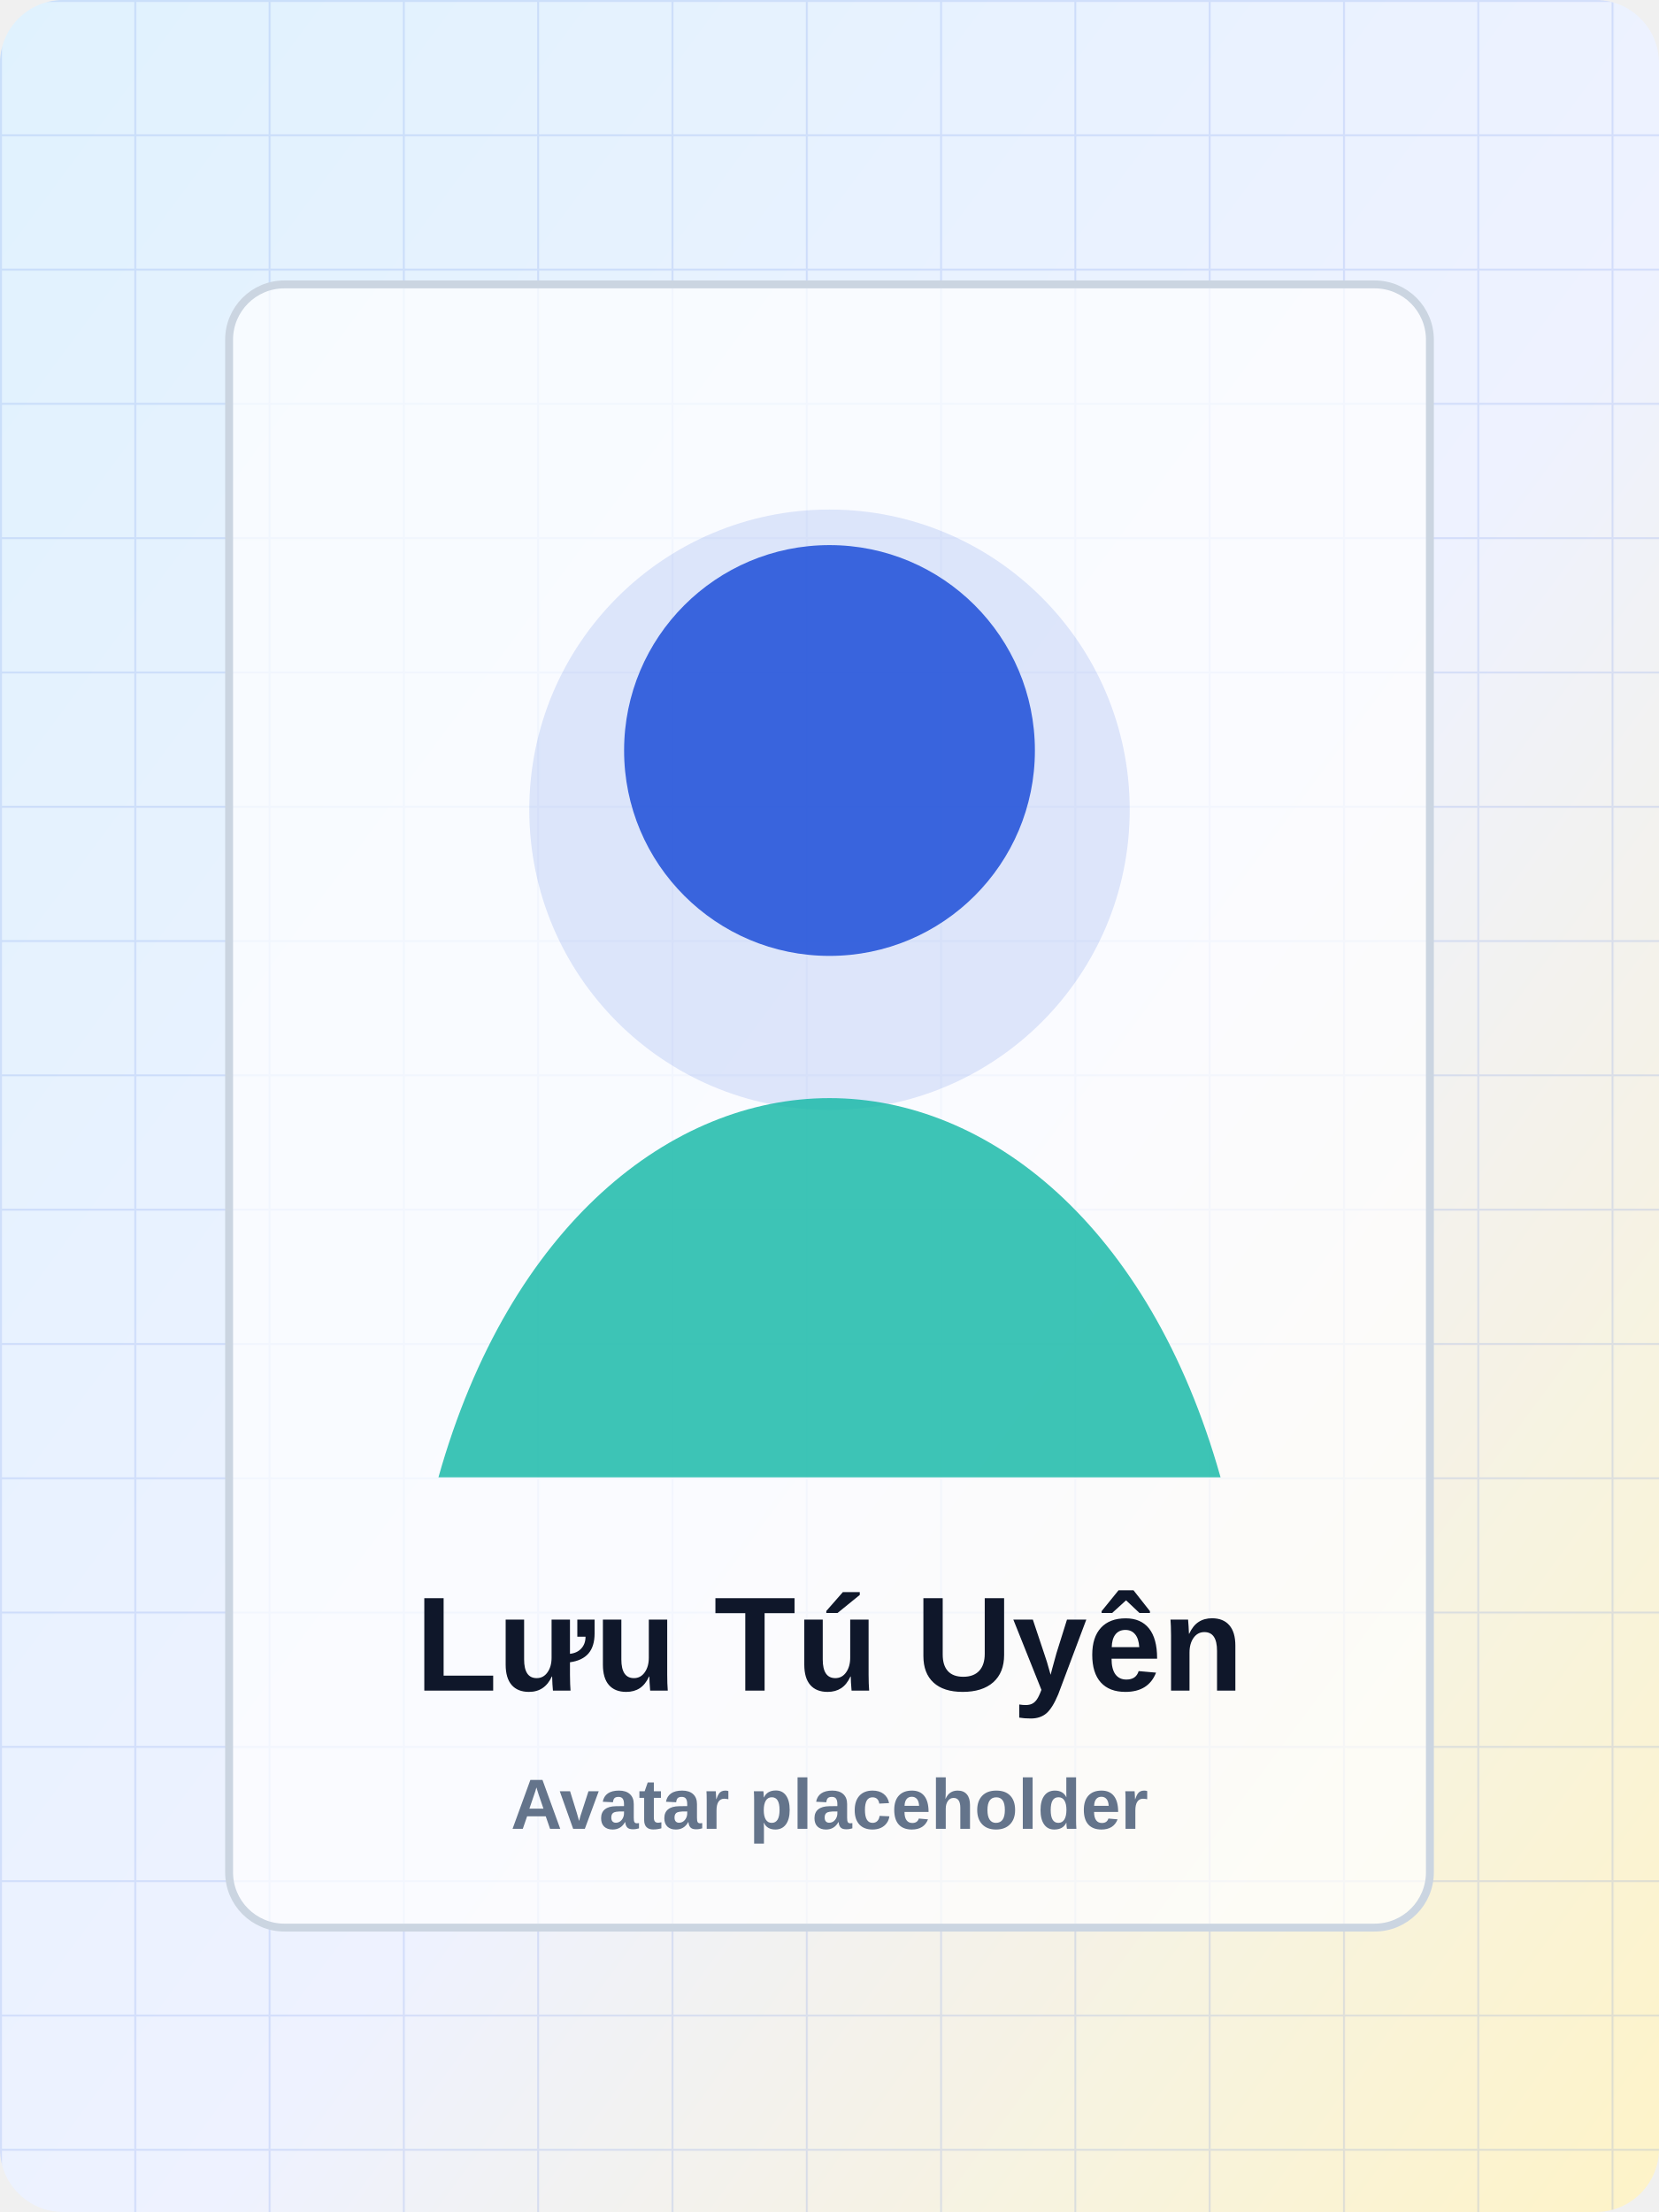
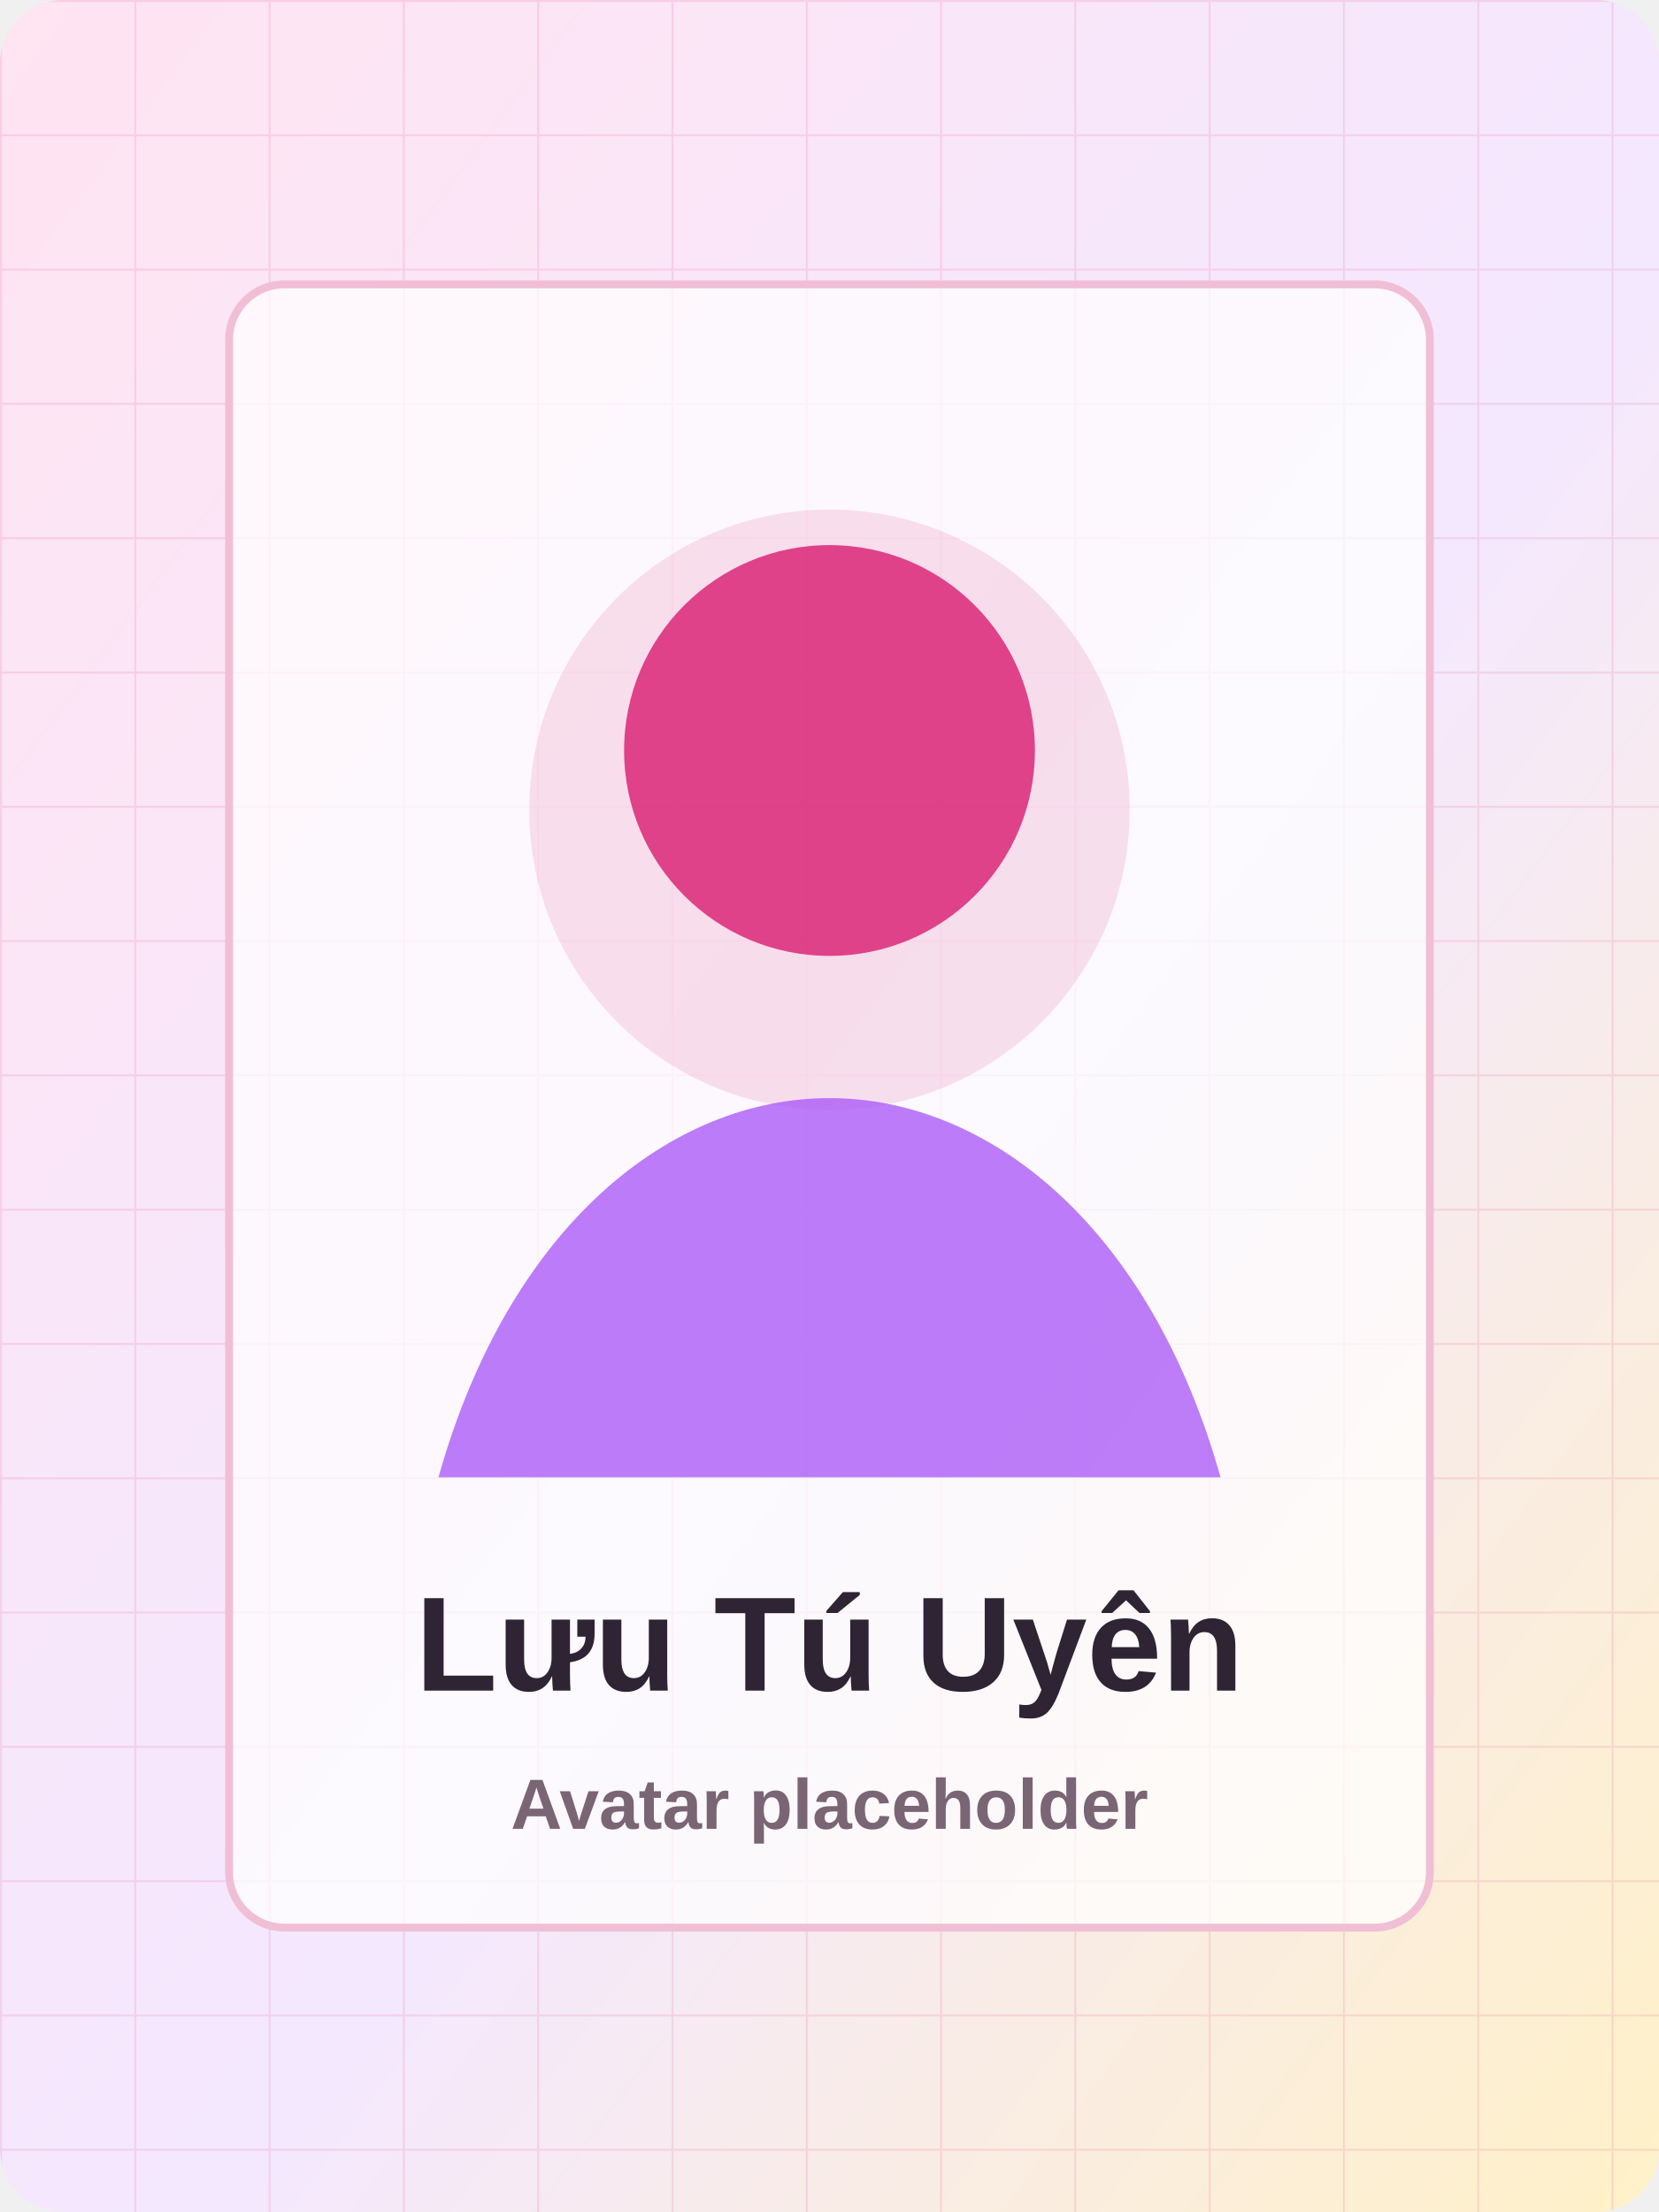
<svg xmlns="http://www.w3.org/2000/svg" viewBox="0 0 420 560" role="img" aria-label="Khung avatar Lưu Tú Uyên">
  <defs>
    <linearGradient id="bg" x1="0" y1="0" x2="1" y2="1">
-       <stop offset="0" stop-color="#E0F2FE" />
-       <stop offset="0.56" stop-color="#EEF2FF" />
-       <stop offset="1" stop-color="#FEF3C7" />
+       <stop offset="0" stop-color="#FFE4F1" />
+       <stop offset="0.56" stop-color="#F4E8FF" />
+       <stop offset="1" stop-color="#FFF1C7" />
    </linearGradient>
    <pattern id="grid" width="34" height="34" patternUnits="userSpaceOnUse">
-       <path d="M34 0H0v34" fill="none" stroke="#1D4ED8" stroke-opacity="0.12" stroke-width="1" />
+       <path d="M34 0H0v34" fill="none" stroke="#DB2777" stroke-opacity="0.12" stroke-width="1" />
    </pattern>
  </defs>
  <rect width="420" height="560" rx="16" fill="url(#bg)" />
  <rect width="420" height="560" rx="16" fill="url(#grid)" />
-   <rect x="58" y="72" width="304" height="416" rx="14" fill="#fff" fill-opacity="0.72" stroke="#CBD5E1" stroke-width="2" />
-   <circle cx="210" cy="205" r="76" fill="#1D4ED8" fill-opacity="0.13" />
-   <circle cx="210" cy="190" r="52" fill="#1D4ED8" fill-opacity="0.85" />
-   <path d="M111 374c18-64 59-96 99-96s81 32 99 96" fill="#14B8A6" fill-opacity="0.82" />
-   <text x="210" y="428" text-anchor="middle" font-family="Arial, sans-serif" font-size="34" font-weight="700" fill="#0F172A">Lưu Tú Uyên</text>
-   <text x="210" y="463" text-anchor="middle" font-family="Arial, sans-serif" font-size="18" font-weight="700" fill="#64748B">Avatar placeholder</text>
+   <rect x="58" y="72" width="304" height="416" rx="14" fill="#fff" fill-opacity="0.72" stroke="#F1BFD5" stroke-width="2" />
+   <circle cx="210" cy="205" r="76" fill="#DB2777" fill-opacity="0.13" />
+   <circle cx="210" cy="190" r="52" fill="#DB2777" fill-opacity="0.85" />
+   <path d="M111 374c18-64 59-96 99-96s81 32 99 96" fill="#A855F7" fill-opacity="0.76" />
+   <text x="210" y="428" text-anchor="middle" font-family="Arial, sans-serif" font-size="34" font-weight="700" fill="#2F2433">Lưu Tú Uyên</text>
+   <text x="210" y="463" text-anchor="middle" font-family="Arial, sans-serif" font-size="18" font-weight="700" fill="#7A6574">Avatar placeholder</text>
</svg>
